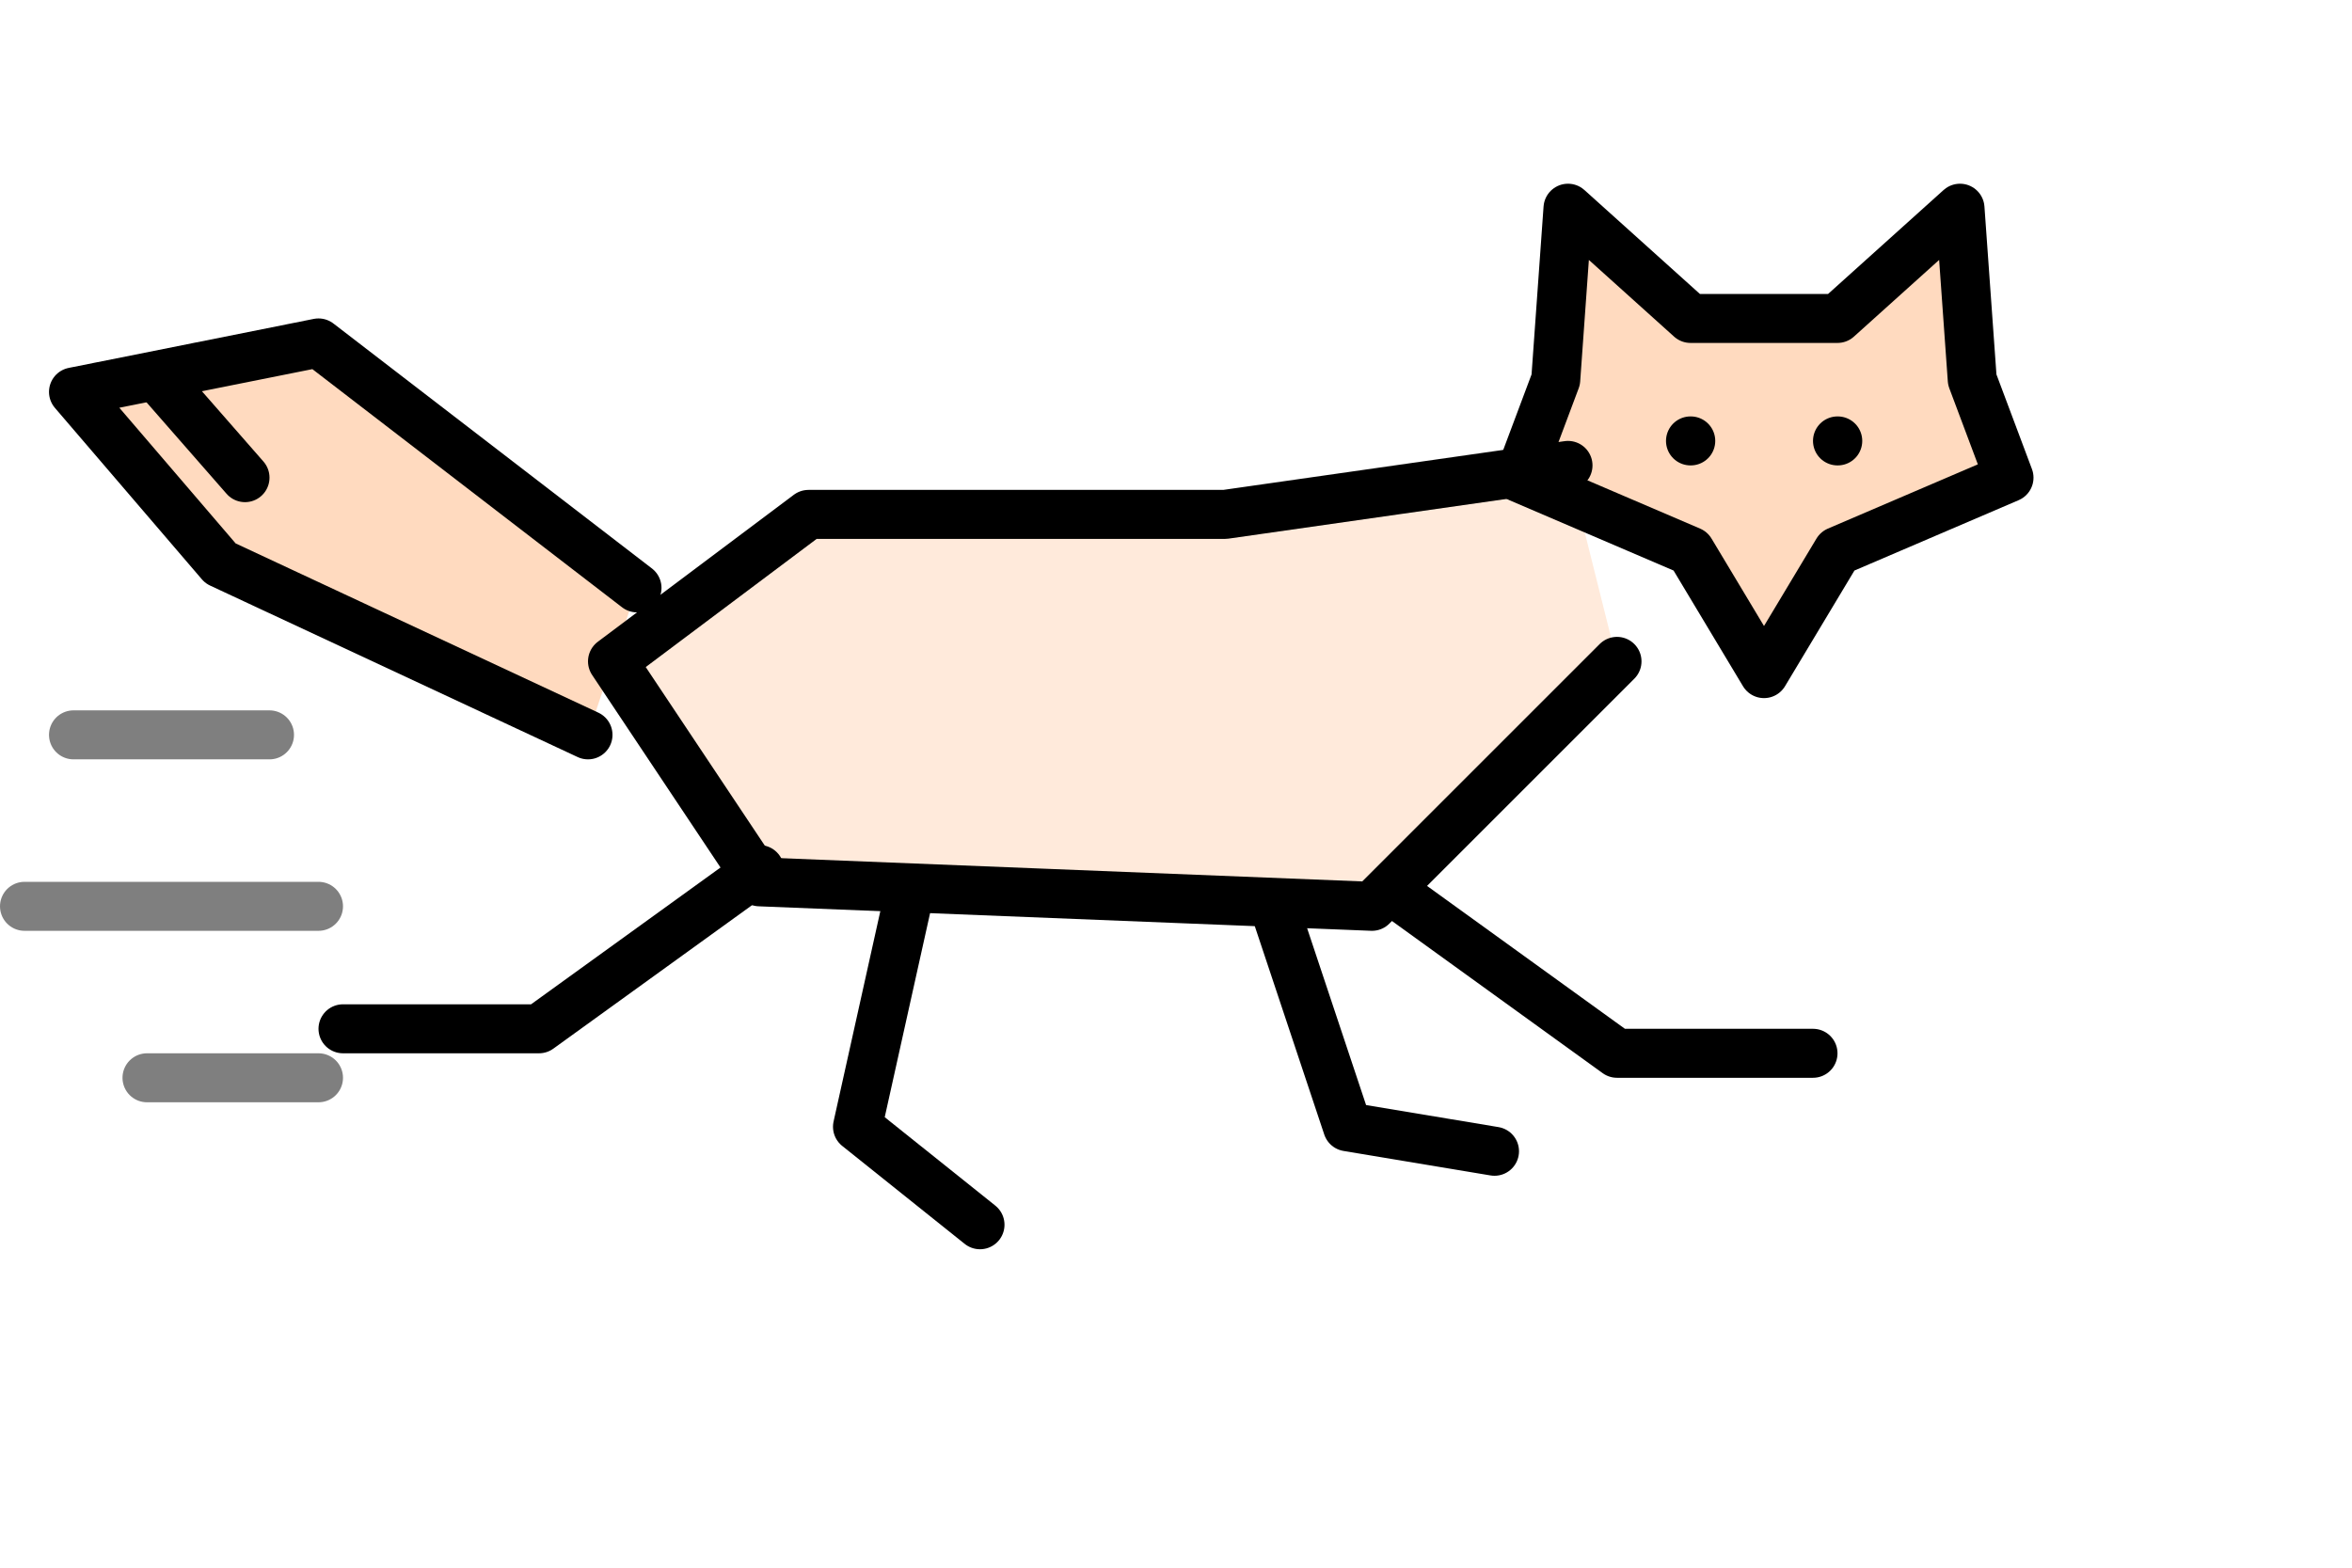
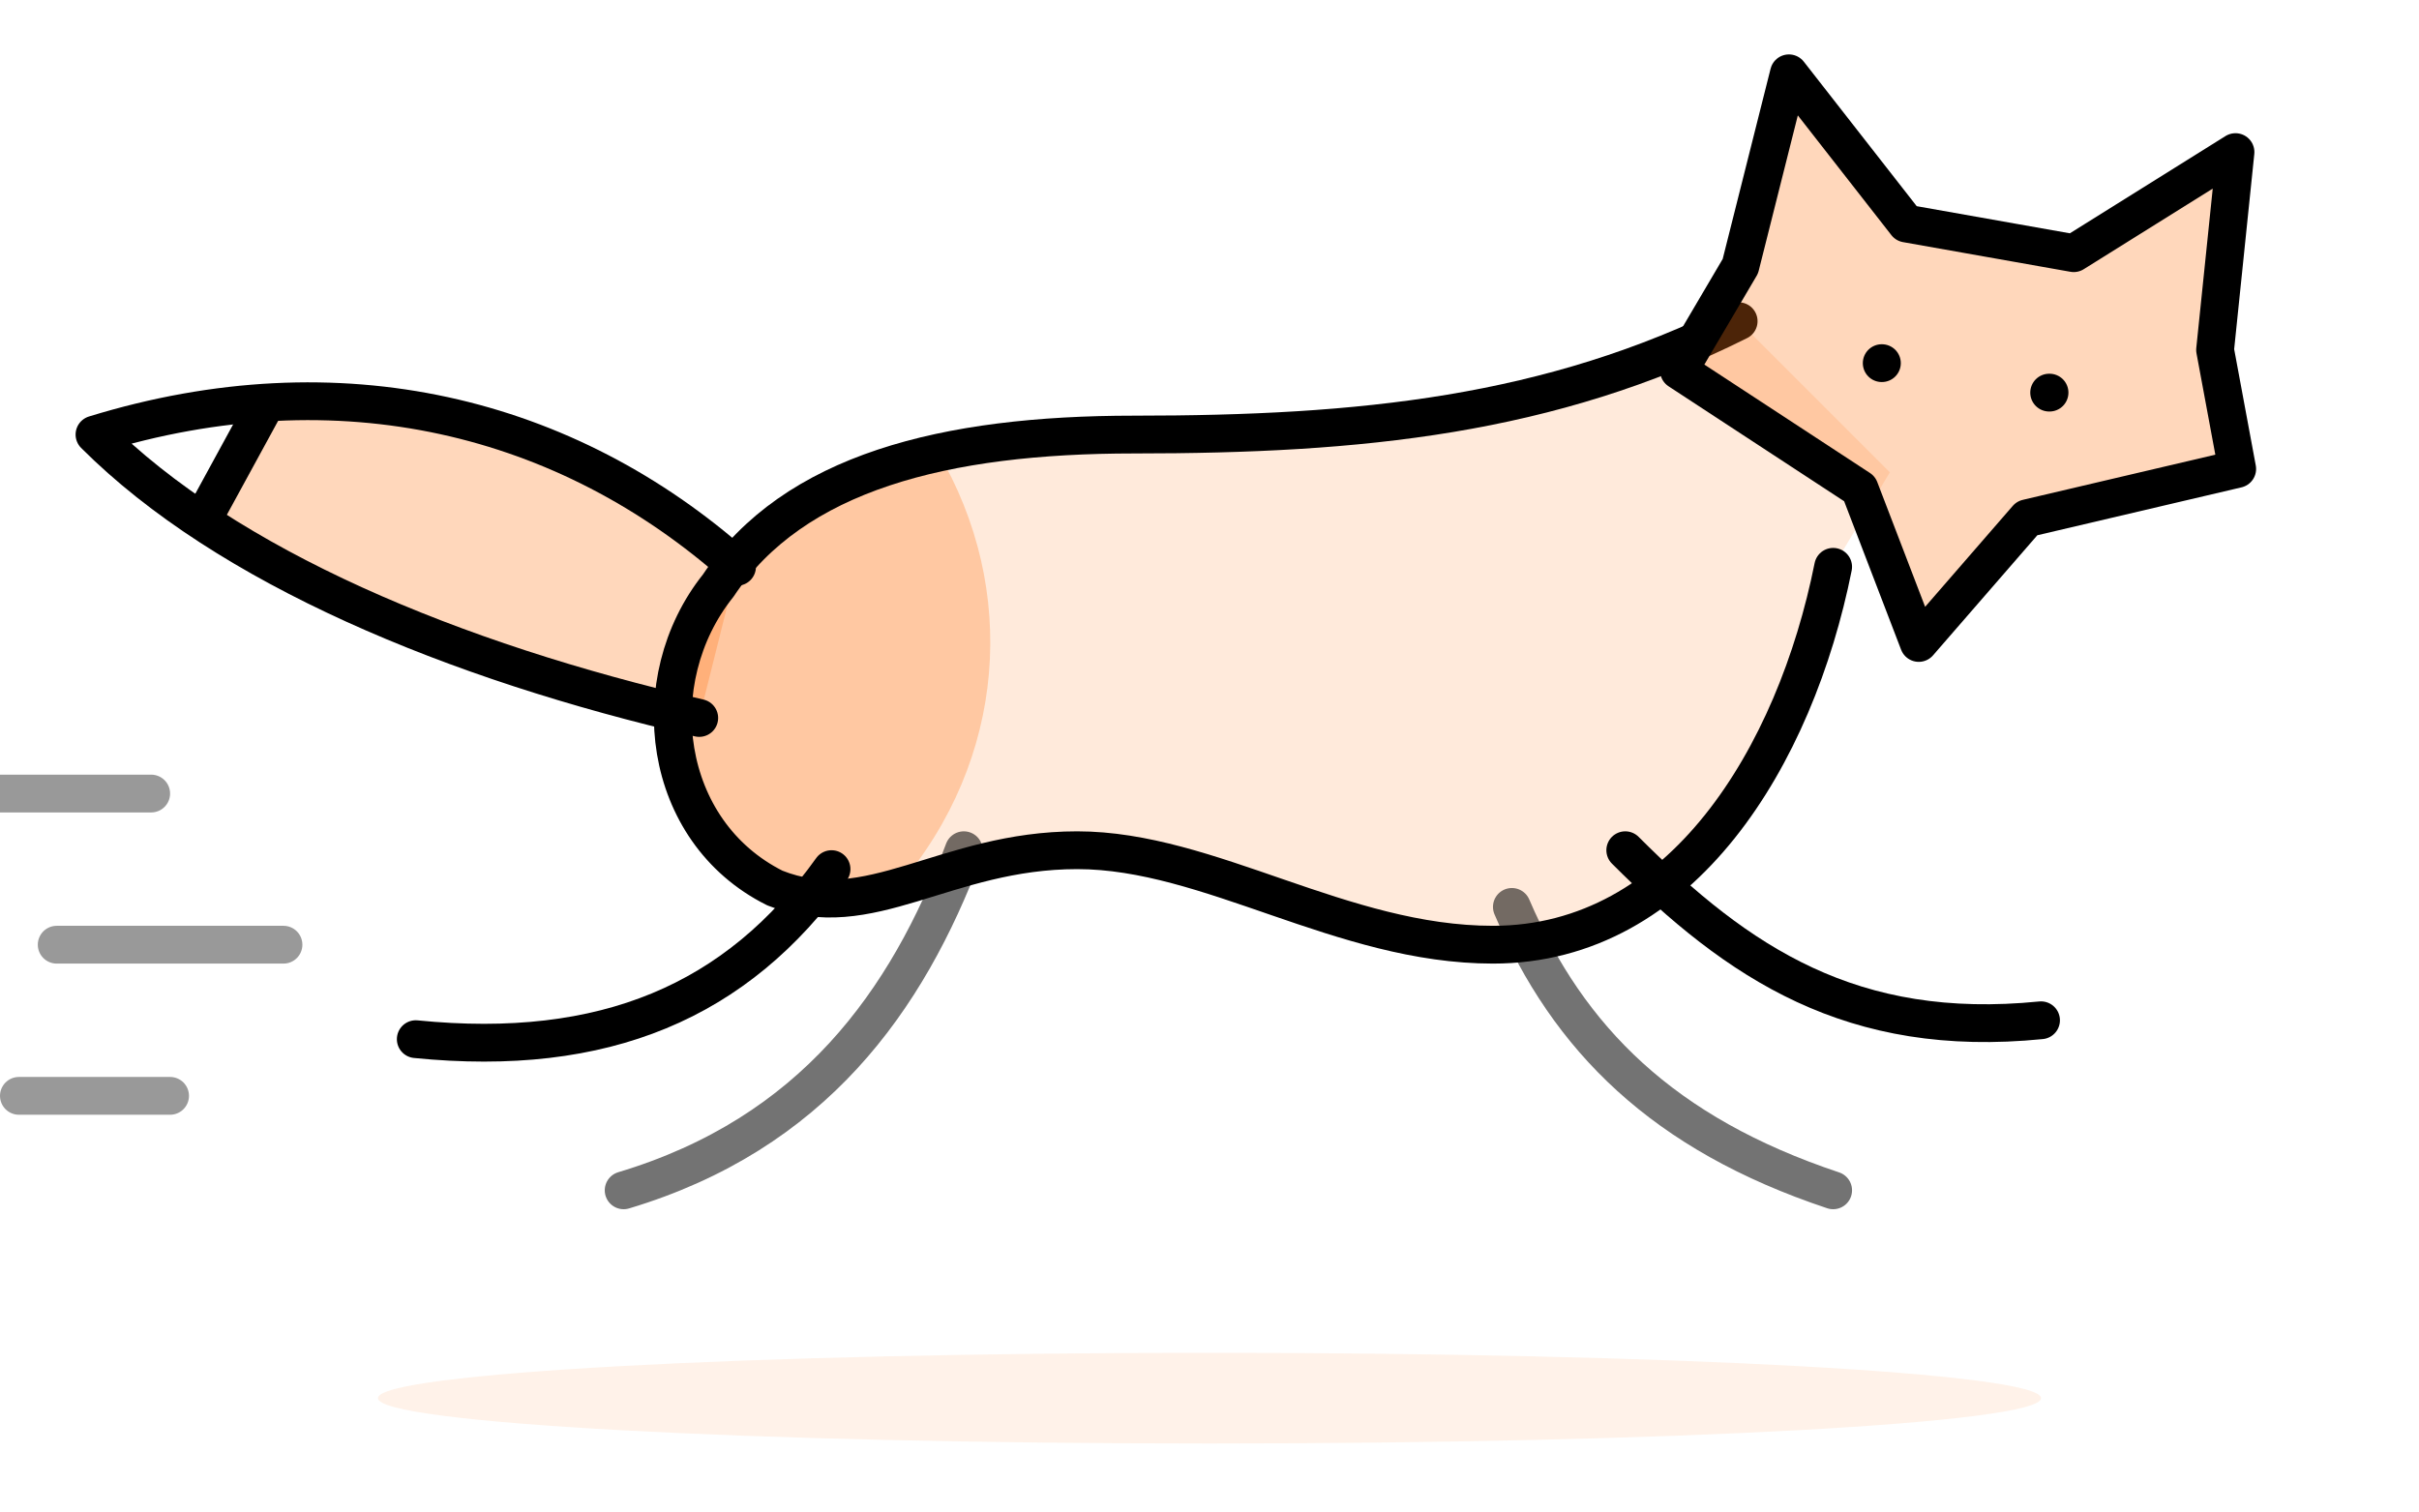
- <svg xmlns="http://www.w3.org/2000/svg" viewBox="0 0 96 64" fill="none" stroke="currentColor" stroke-width="2" stroke-linecap="round" stroke-linejoin="round" role="img" aria-label="Fenn the fox running">
-   <path class="fill" d="M64 19L50 21 33 21 25 27 31 36 56 37 66 27Z" fill="#ff7a1a" stroke="none" opacity=".16" />
-   <path class="fill" d="M26 24L13 14 3 16 9 23 24 30Z" fill="#ff7a1a" stroke="none" opacity=".28" />
-   <path class="fill" d="M64 8.5 69 13h6l5-4.5 .5 7 1.5 4-7 3-3 5-3-5-7-3 1.5-4z" fill="#ff7a1a" stroke="none" opacity=".28" />
-   <path d="M64 8.5 69 13h6l5-4.5 .5 7 1.5 4-7 3-3 5-3-5-7-3 1.5-4z" />
-   <path d="M69 18h.01" />
-   <path d="M75 18h.01" />
-   <path d="M64 19L50 21 33 21 25 27 31 36 56 37 66 27" />
-   <path d="M57 36.5l9 6.5h8" />
-   <path d="M52 37l3 9 6 1" />
-   <path d="M31 35.5l-9 6.5h-8" />
-   <path d="M37 37l-2 9 5 4" />
-   <path d="M26 24L13 14 3 16 9 23 24 30" />
-   <path d="M6.5 15.5l3.5 4" />
-   <path d="M3 30h8M1 37h12M6 44h7" stroke-opacity=".5" />
+ <svg xmlns="http://www.w3.org/2000/svg" viewBox="0 0 128 80" fill="none" stroke="currentColor" stroke-width="2" stroke-linecap="round" stroke-linejoin="round" role="img" aria-label="Fenn the fox running">
+   <ellipse class="fill" cx="64" cy="74" rx="44" ry="2.4" fill="#ff7a1a" stroke="none" opacity=".1" />
+   <path class="fill" d="M97 30c-2 10-8 20-18 20-8 0-15-5-22-5-7 0-11 4-16 2-6-3-7-11-3-16 4-6 12-8 22-8 12 0 22-1 32-6l8 8z" fill="#ff7a1a" stroke="none" opacity="0.16" />
+   <path class="fill" d="M41 47c-6-3-7-11-3-16 3-4 7-5.5 12-6.4C54 32 53 41 47 47.5z" fill="#ff7a1a" stroke="none" opacity="0.3" />
+   <path class="fill" d="M39 30c-9-8-18-10-25-8.5L11 27c5 4 14 8 26 11z" fill="#ff7a1a" stroke="none" opacity="0.3" />
+   <path d="M80 48c3 7 8 12 17 15" stroke-opacity=".55" />
+   <path d="M51 45c-3 8-8 15-18 18" stroke-opacity=".55" />
+   <path d="M97 30c-2 10-8 20-18 20-8 0-15-5-22-5-7 0-11 4-16 2-6-3-7-11-3-16 4-6 12-8 22-8 12 0 22-1 32-6" />
+   <path d="M86 45c6 6 12 10 22 9" />
+   <path d="M44 46c-5 7-12 10-22 9" />
+   <path d="M39 30c-9-8-21-11-34-7 7 7 19 12 32 15" />
+   <path d="M14 21.5 11 27" />
+   <path d="M0 42H8M3 50H15M1 58H9" stroke-opacity=".4" />
+   <path class="fill" d="M94.66 3.88l6.21 7.95 8.86 1.57 8.56-5.35-1.08 10.47 1.17 6.3-11.12 2.61-5.73 6.6L98.4 25.87l-9.56-6.26 3.25-5.52z" fill="#ff7a1a" stroke="none" opacity=".3" />
+   <path d="M94.66 3.88l6.21 7.95 8.86 1.57 8.56-5.35-1.08 10.47 1.17 6.3-11.12 2.61-5.73 6.6L98.4 25.87l-9.56-6.26 3.25-5.52z" />
+   <path d="M99.57 19.22h.01" />
+   <path d="M108.43 20.78h.02" />
</svg>
